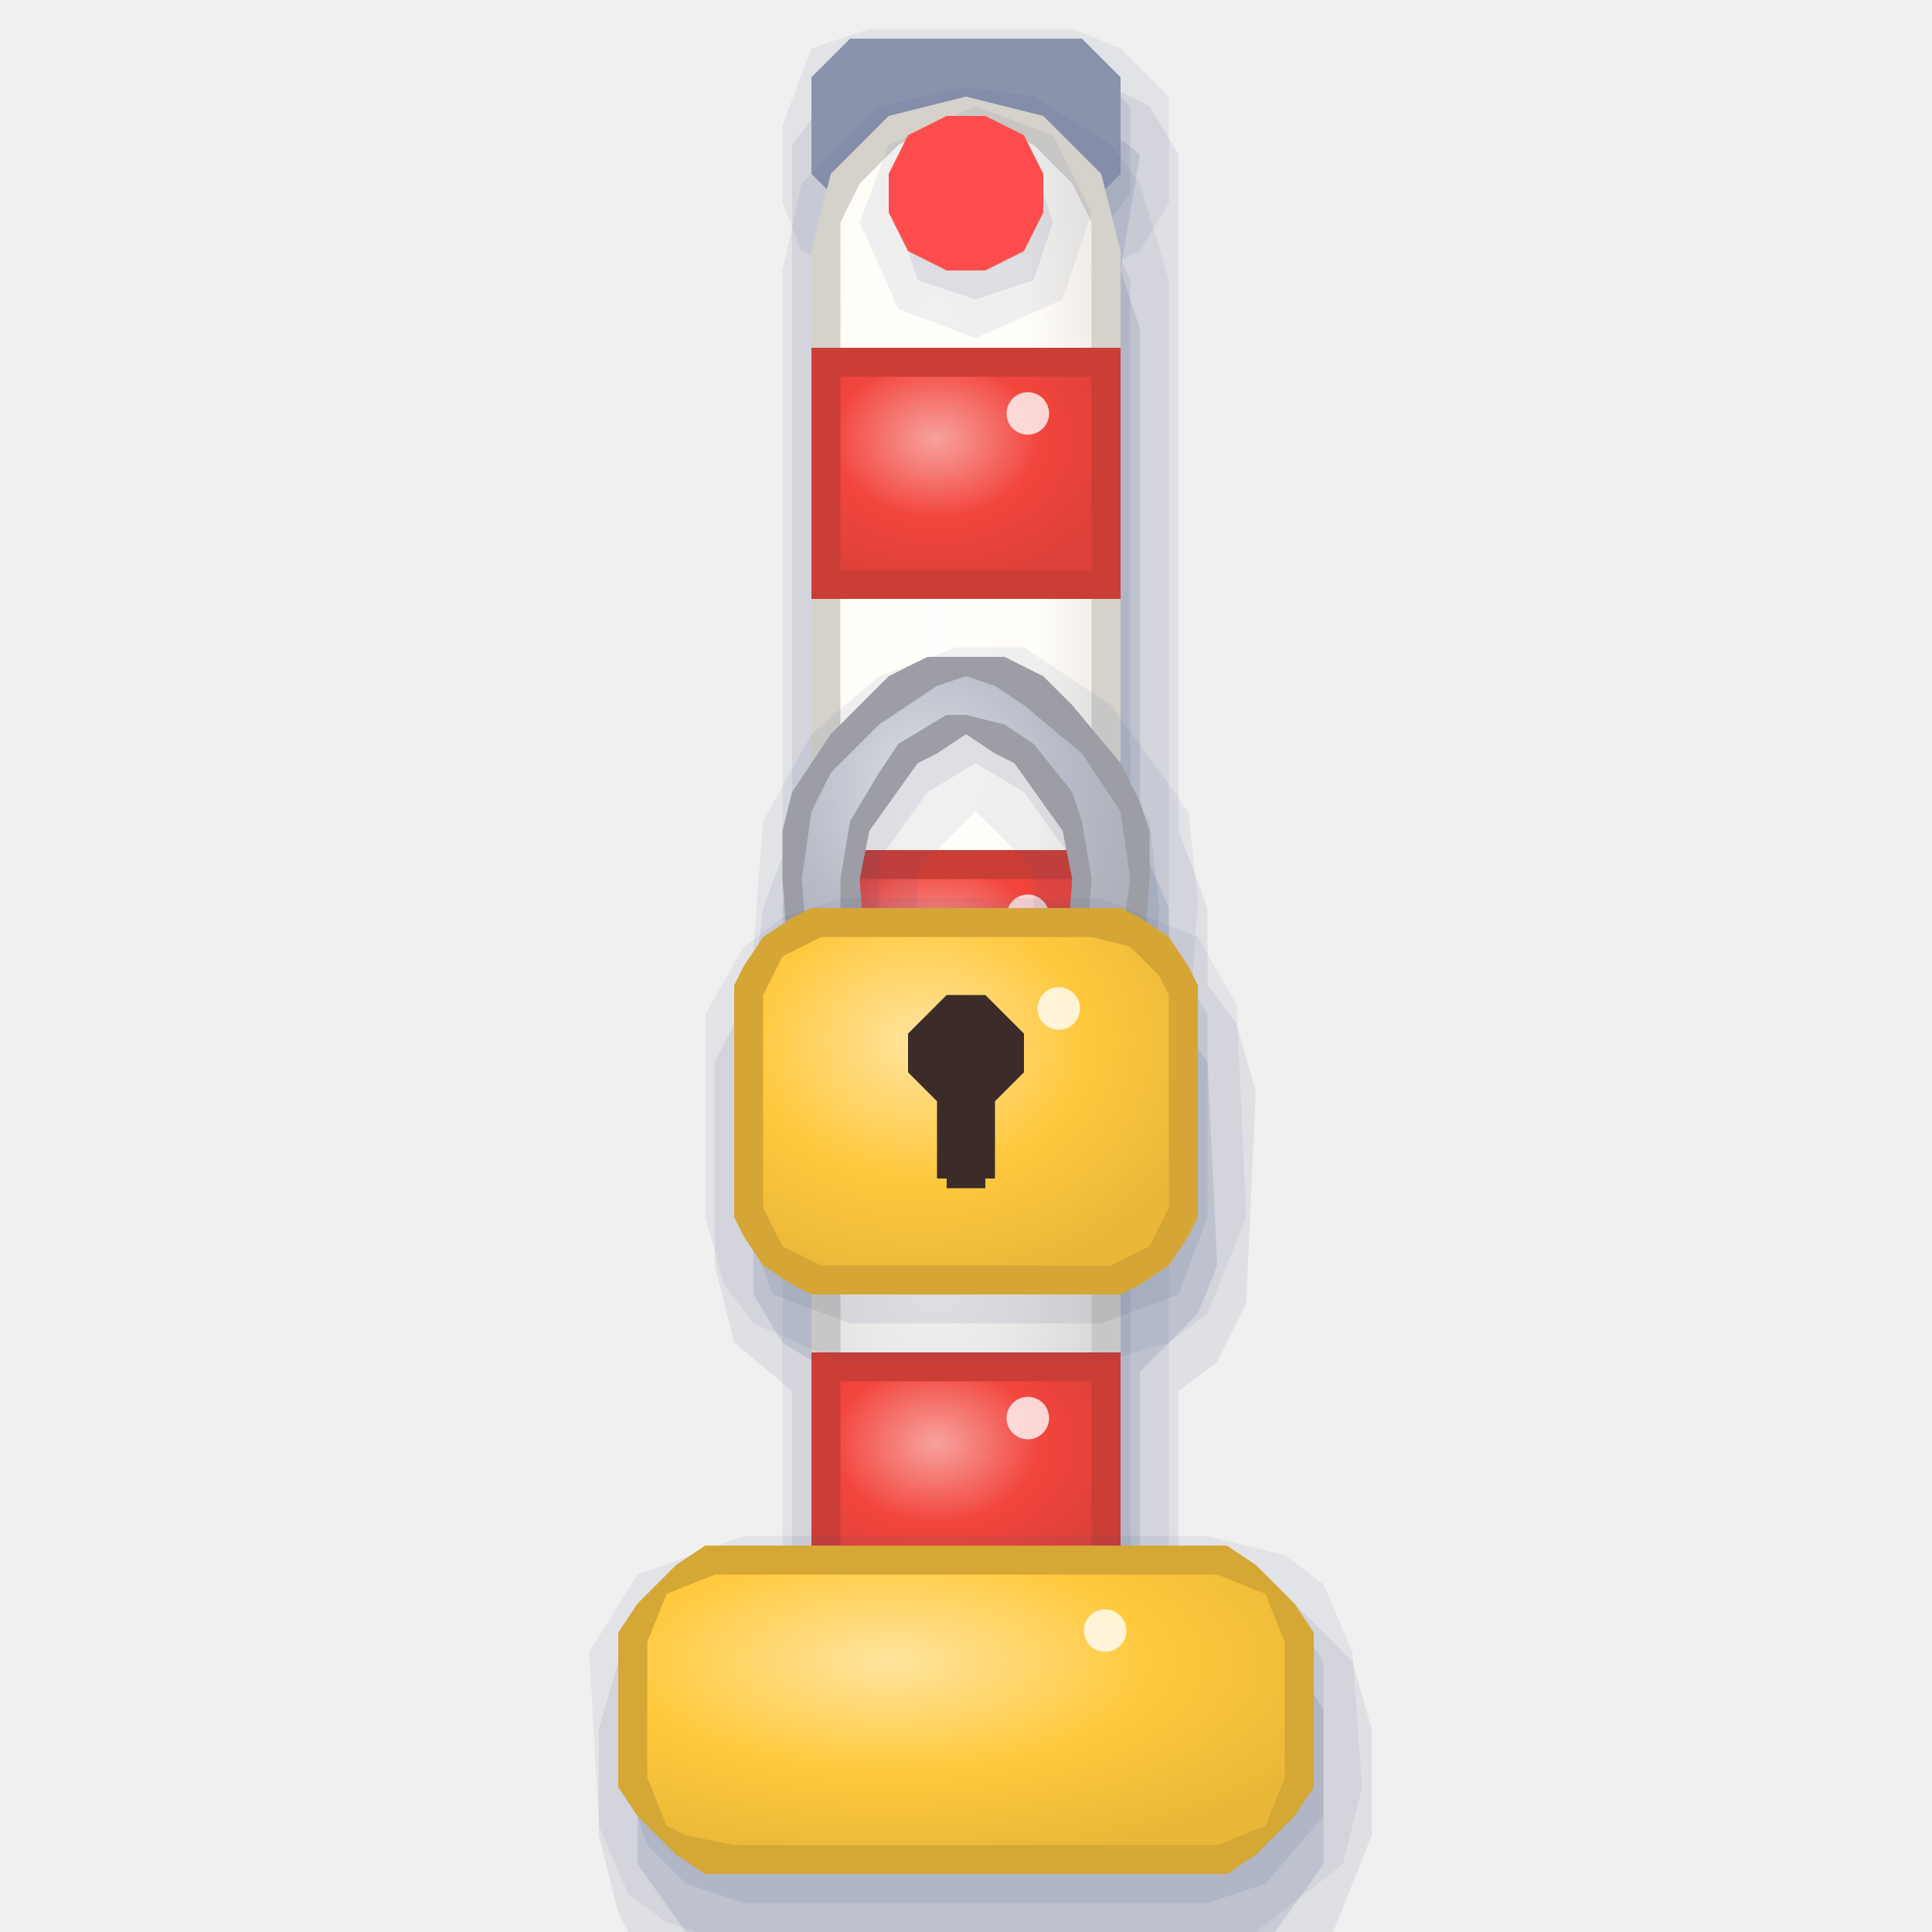
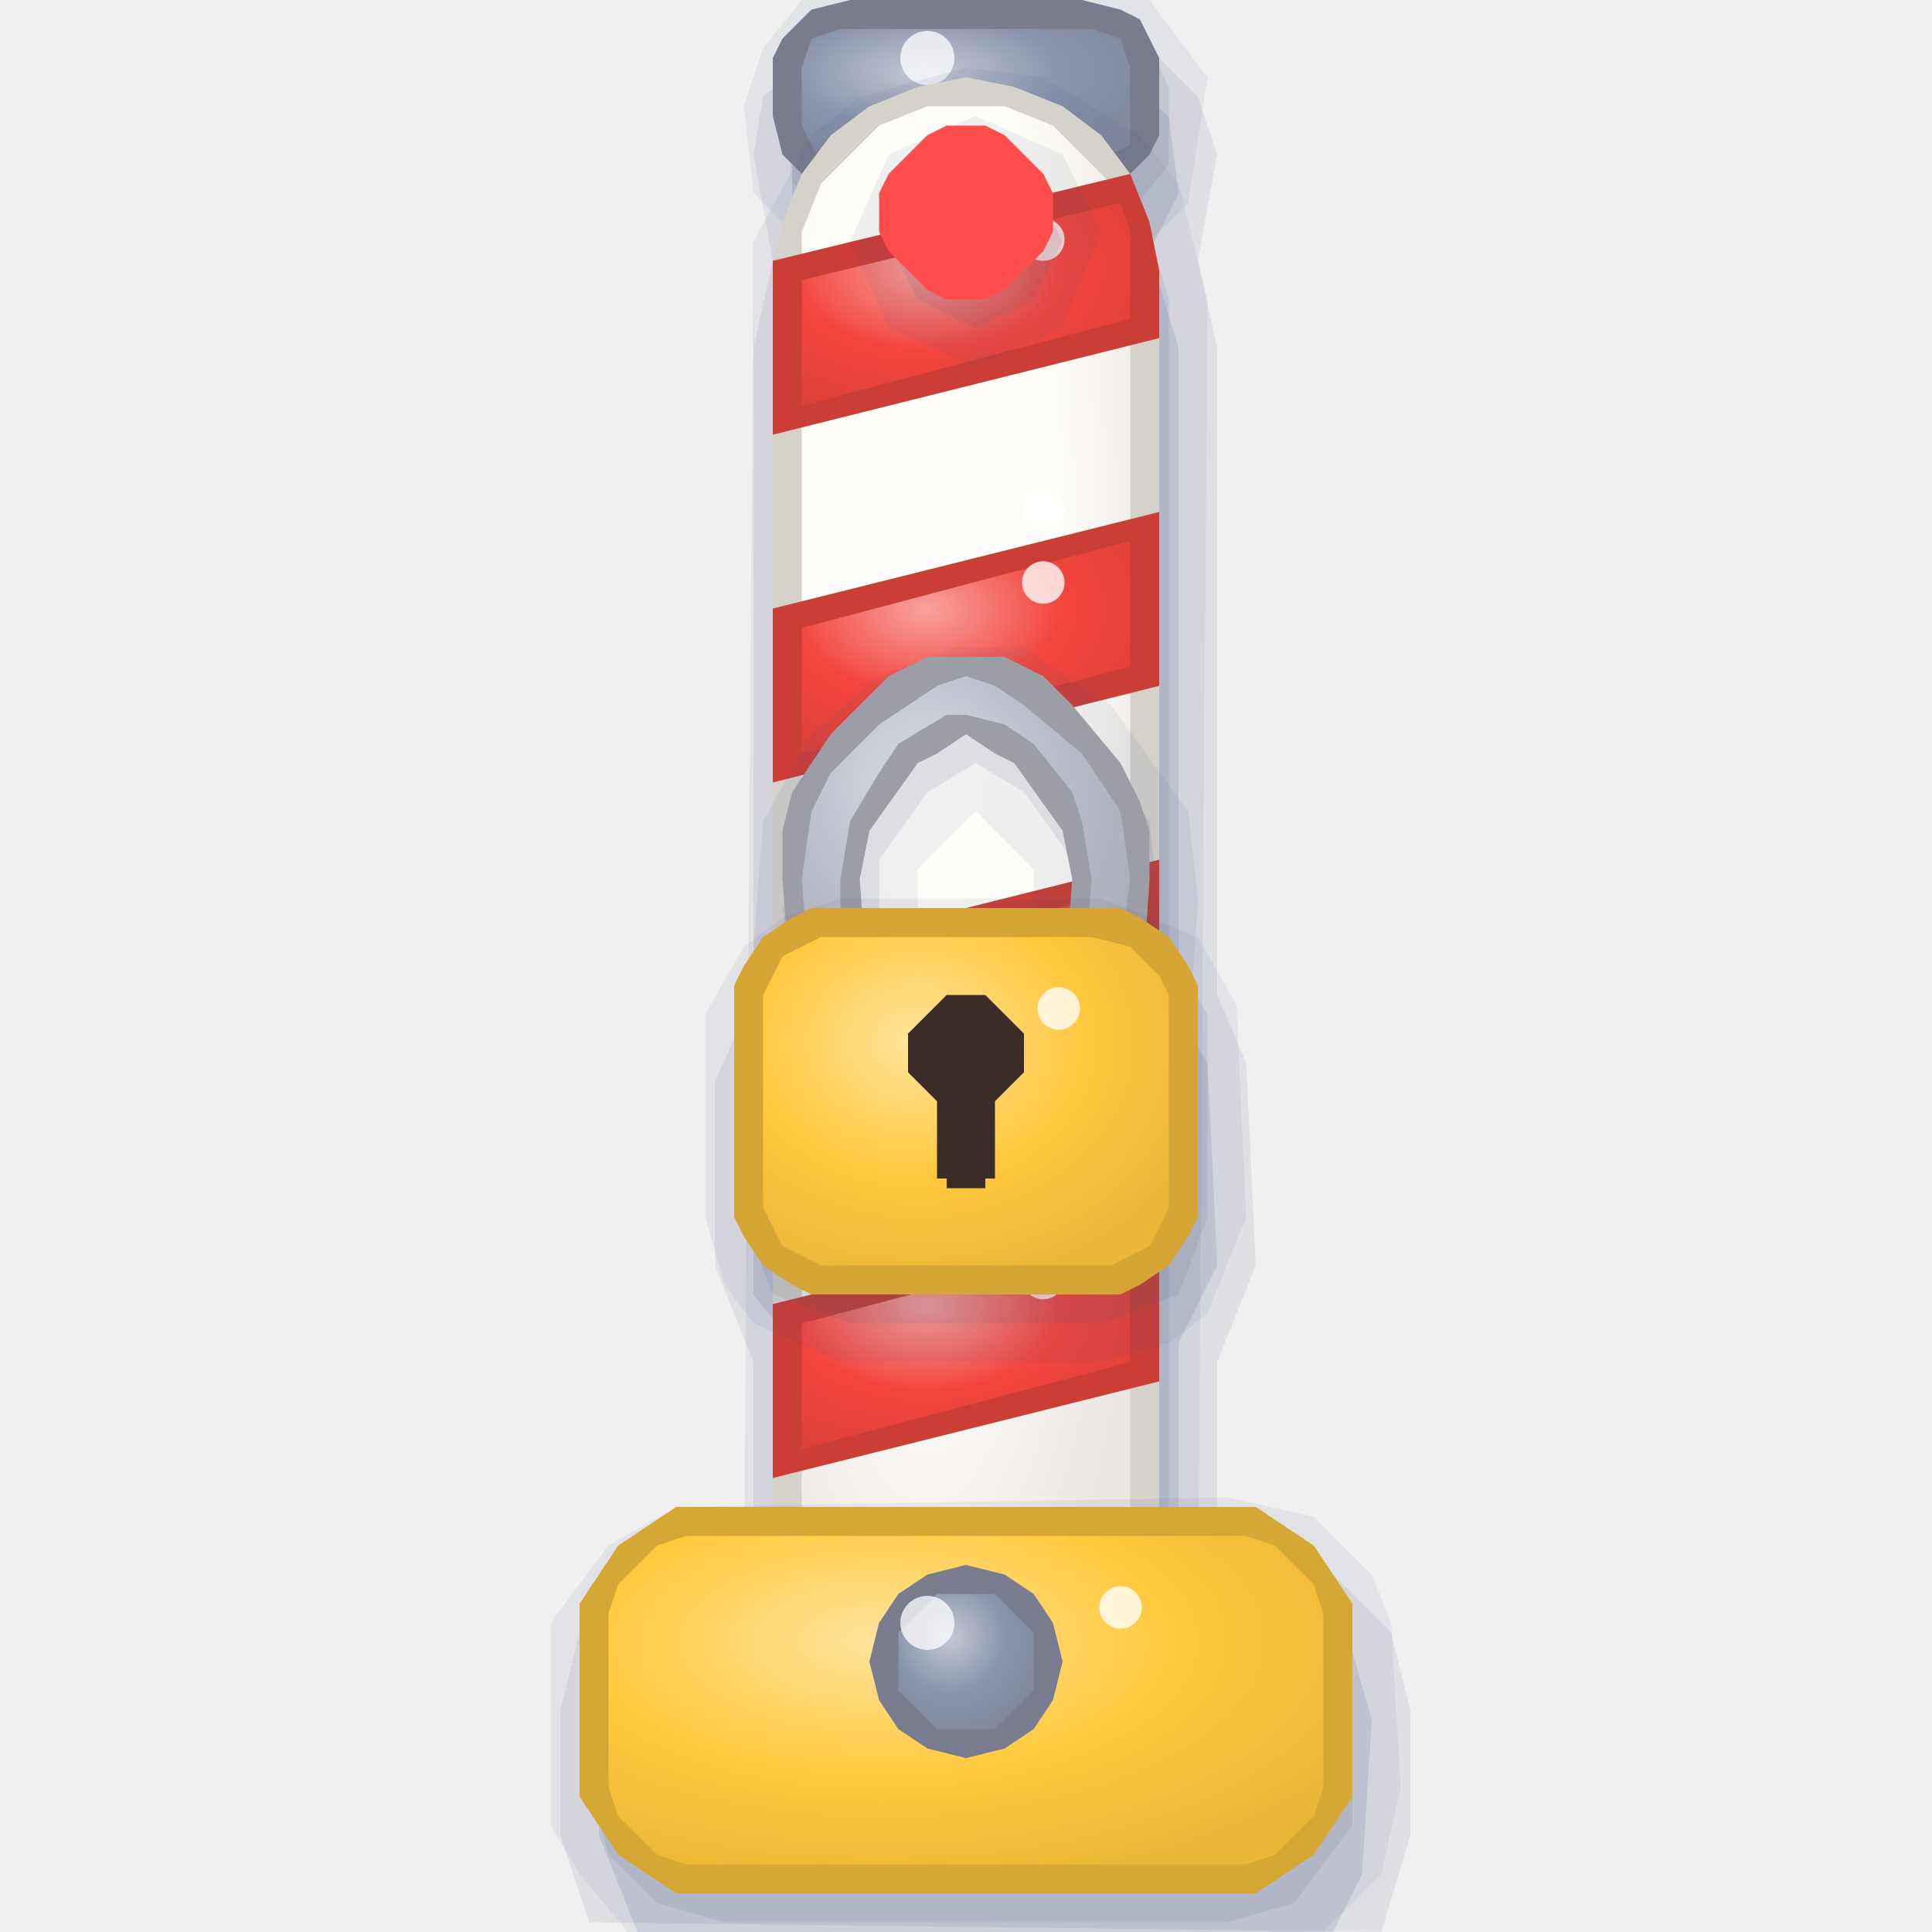
<svg xmlns="http://www.w3.org/2000/svg" viewBox="0 0 100 100" width="100" height="100">
  <defs>
    <radialGradient id="g1" cx="0.38" cy="0.32" r="0.75">
+       <stop offset="0" stop-color="#C4C9D6" />
+       <stop offset="0.55" stop-color="#8A93AC" />
+       <stop offset="1" stop-color="#81889D" />
+     </radialGradient>
+     <radialGradient id="g2" cx="0.38" cy="0.32" r="0.75">
      <stop offset="0" stop-color="#FFFEFC" />
      <stop offset="0.55" stop-color="#FFFDF8" />
      <stop offset="1" stop-color="#EAE7E2" />
    </radialGradient>
-     <radialGradient id="g2" cx="0.38" cy="0.32" r="0.75">
+     <radialGradient id="g3" cx="0.38" cy="0.32" r="0.75">
      <stop offset="0" stop-color="#F8A29E" />
      <stop offset="0.55" stop-color="#F2453D" />
      <stop offset="1" stop-color="#DE4139" />
    </radialGradient>
-     <radialGradient id="g3" cx="0.38" cy="0.32" r="0.75">
+     <radialGradient id="g4" cx="0.38" cy="0.32" r="0.75">
      <stop offset="0" stop-color="#FFE49E" />
      <stop offset="0.55" stop-color="#FFC93C" />
      <stop offset="1" stop-color="#EAB838" />
    </radialGradient>
-     <radialGradient id="g4" cx="0.38" cy="0.32" r="0.75">
+     <radialGradient id="g5" cx="0.38" cy="0.32" r="0.75">
      <stop offset="0" stop-color="#DCDEE4" />
      <stop offset="0.55" stop-color="#B8BCC8" />
      <stop offset="1" stop-color="#AAACB6" />
    </radialGradient>
-     <radialGradient id="g5" cx="0.38" cy="0.32" r="0.75">
+     <radialGradient id="g6" cx="0.38" cy="0.32" r="0.75">
      <stop offset="0" stop-color="#FFE49E" />
      <stop offset="0.55" stop-color="#FFC83D" />
      <stop offset="1" stop-color="#EAB739" />
    </radialGradient>
  </defs>
  <g transform="scale(0.5)">
-     <path d="M78 102l-4 8 0 21 2 8 6 5 0 20-12 2-6 6-2 7 0 11 2 8 1 2 73 0 4-10 0-11-2-7-6-6-12-2 0-20 4-3 3-6 1-22-2-7-3-4 0-8-3-8 0-70-3-5-4-2-26-1-4 3-3 4 0 71-3 8z" fill="#44527A" opacity=".10" />
-     <path d="M116 28l2-12-5-4-23 0-4 4 1 12-1 6 0 53-3 7 0 10-4 4-1 5 0 21 3 5 5 3 0 26-11 0-8 6-1 6 0 13 5 7 61 0 5-7 0-16-3-5-5-4-11 0 0-26 6-6 2-5-1-21-4-6 0-10-3-7 0-53z" fill="#44527A" opacity=".14" />
-     <path d="M111 3l-21 0-6 2-3 8 0 8 2 5 8 3 20 0 7-3 3-5 0-11-5-5z" fill="#44527A" opacity=".08" />
-     <path d="M111 7l4 2 2 2 0 9-3 4-23 1-5-3-1-11 3-3z" fill="#44527A" opacity=".11" />
-     <path d="M110 4l2 0 1 1 1 1 1 1 1 1 0 2 0 6 0 2-1 1-1 1-1 1-1 1-2 0-20 0-2 0-1-1-1-1-1-1-1-1 0-2 0-6 0-2 1-1 1-1 1-1 1-1 2 0z" fill="#8A93AC" />
-     <path d="M100 9l-9 2-4 4-4 4-2 9 0 137 2 9 4 5 8 5 6 1 9-3 5-3 3-5 3-9 0-136-3-10-3-4-8-5z" fill="#44527A" opacity=".08" />
-     <path d="M101 13l11 5 5 11 0 136-5 11-11 5-11-5-5-11 0-136 5-11z" fill="#44527A" opacity=".11" />
-     <path d="M100 10l4 1 4 1 3 3 3 3 1 4 1 4 0 136-1 4-1 4-3 3-3 3-4 1-4 1-4-1-4-1-3-3-3-3-1-4-1-4 0-136 1-4 1-4 3-3 3-3 4-1z" fill="#D5D1CB" />
-     <path d="M100 13l-3 0-4 2-2 2-2 2-2 4 0 3 0 136 0 3 2 4 2 2 2 2 4 2 3 0 3 0 4-2 2-2 2-2 2-4 0-3 0-136 0-3-2-4-2-2-2-2-4-2z" fill="url(#g1)" />
-     <circle cx="106.4" cy="53.7" r="2.2" fill="#FFFFFF" opacity=".78" />
-     <path d="M116 36l-32 0 0 26 32 0z" fill="#CB3E36" />
-     <path d="M113 39l-26 0 0 20 26 0z" fill="url(#g2)" />
-     <circle cx="106.4" cy="42.8" r="2.2" fill="#FFFFFF" opacity=".78" />
-     <path d="M116 88l-32 0 0 26 32 0z" fill="#CB3E36" />
-     <path d="M113 91l-26 0 0 20 26 0z" fill="url(#g2)" />
-     <circle cx="106.4" cy="94.8" r="2.2" fill="#FFFFFF" opacity=".78" />
-     <path d="M116 162l0-22-32 0 0 22 1 4 30 0z" fill="#CB3E36" />
-     <path d="M113 163l0-20-26 0 0 20z" fill="url(#g2)" />
-     <circle cx="106.4" cy="146.8" r="2.2" fill="#FFFFFF" opacity=".78" />
-     <path d="M113 22l-4-8-8-3-9 4-3 8 4 9 8 3 9-4z" fill="#44527A" opacity=".08" />
-     <path d="M109 23l-2 6-6 2-6-2-2-6 2-6 6-2 6 2z" fill="#44527A" opacity=".11" />
-     <path d="M108 20l0 2-1 2-1 2-2 1-2 1-2 0-2 0-2-1-2-1-1-2-1-2 0-2 0-2 1-2 1-2 2-1 2-1 2 0 2 0 2 1 2 1 1 2 1 2z" fill="#FF4D4D" />
-     <path d="M77 159l-11 4-5 8 1 18 3 7 4 3 3 1 58 0 9-7 2-8-1-14-3-7-4-3-8-2z" fill="#44527A" opacity=".08" />
-     <path d="M125 163l8 3 4 6 0 16-6 7-6 2-48 0-6-2-4-4-2-6 0-13 6-7 6-2z" fill="#44527A" opacity=".11" />
-     <path d="M124 160l3 0 3 2 2 2 2 2 2 3 0 3 0 13-2 3-2 2-2 2-3 2-3 0-48 0-3 0-3-2-2-2-2-2-2-3 0-3 0-13 2-3 2-2 2-2 3-2 3 0z" fill="#D5A735" />
-     <path d="M126 163l-52 0-5 2-2 5 0 14 2 5 2 1 5 1 50 0 5-2 2-5 0-12 0-2-2-5z" fill="url(#g3)" />
-     <circle cx="114.4" cy="168.8" r="2.2" fill="#FFFFFF" opacity=".78" />
+     <path d="M78 103l-4 9 0 19 4 10 0 19-11 2-7 7-2 8 0 13 3 9 82 1 3-10 0-13-2-8-7-7-11-2 0-19 4-10-1-21-3-7 0-67-2-9 2-11-2-6-5-5-5-1-25 0-5 2-5 4-1 6 2 11-2 9z" fill="#44527A" opacity=".10" />
+     <path d="M122 20l-1-8-5-4-28 0-6 6 0 8 3 4-3 10 0 69-4 8 0 21 4 5 0 25-10 0-8 7-2 7 0 12 4 10 72 0 3-6 1-16-2-7-9-7-9 0 0-25 4-8-1-21-3-5 0-69-3-10z" fill="#44527A" opacity=".14" />
+     <path d="M83 0l-4 5-2 6 1 9 5 5 6 2 24 0 6-2 4-4 2-13-6-8z" fill="#44527A" opacity=".08" />
+     <path d="M113 3l6 2 2 4 0 8-4 5-28 1-7-4-1-10 4-5z" fill="#44527A" opacity=".11" />
+     <path d="M112 0l4 1 2 1 2 4 0 8-1 2-3 3-4 1-24 0-4-1-3-3-1-4 0-6 1-2 3-3 4-1z" fill="#787C8E" />
+     <path d="M113 3l-26 0-3 1-1 3 0 6 2 4 3 0 25 0 4-2 0-3 0-4 0-1-1-3z" fill="url(#g1)" />
+     <circle cx="96" cy="6" r="2.8" fill="#FFFFFF" opacity=".75" />
+     <path d="M100 7l-11 3-5 4-6 11-1 138 3 11 4 6 10 6 7 1 7-1 9-6 7-11 1-138-3-12-4-5-10-6z" fill="#44527A" opacity=".08" />
+     <path d="M101 11l5 1 9 5 3 4 3 10 0 132-3 10-3 4-9 5-5 1-5-1-9-5-3-4-3-10 0-132 1-5 5-9 4-3z" fill="#44527A" opacity=".11" />
+     <path d="M100 8l5 1 5 2 4 3 3 4 2 5 1 5 0 132-1 5-2 5-3 4-4 3-5 2-5 1-5-1-5-2-4-3-3-4-2-5-1-5 0-132 1-5 2-5 3-4 4-3 5-2z" fill="#D5D1CB" />
+     <path d="M100 11l-4 0-5 2-3 3-3 3-2 5 0 4 0 132 0 4 2 5 3 3 3 3 5 2 4 0 4 0 5-2 3-3 3-3 2-5 0-4 0-132 0-4-2-5-3-3-3-3-5-2z" fill="url(#g2)" />
+     <circle cx="108" cy="52.7" r="2.2" fill="#FFFFFF" opacity=".78" />
+     <path d="M120 28l-1-5-2-5-37 9 0 18 40-10z" fill="#CB3E36" />
+     <path d="M83 29l0 13 34-9 0-9-1-3z" fill="url(#g3)" />
+     <circle cx="108" cy="24.8" r="2.2" fill="#FFFFFF" opacity=".78" />
+     <path d="M120 53l-40 10 0 18 40-10z" fill="#CB3E36" />
+     <path d="M117 56l-34 9 0 13 34-9z" fill="url(#g3)" />
+     <circle cx="108" cy="60.3" r="2.2" fill="#FFFFFF" opacity=".78" />
+     <path d="M120 89l-40 10 0 18 40-10z" fill="#CB3E36" />
+     <path d="M117 92l-34 9 0 13 34-9z" fill="url(#g3)" />
+     <circle cx="108" cy="96.3" r="2.2" fill="#FFFFFF" opacity=".78" />
+     <path d="M120 125l-40 10 0 18 40-10z" fill="#CB3E36" />
+     <path d="M117 128l-34 9 0 13 34-9z" fill="url(#g3)" />
+     <circle cx="108" cy="132.3" r="2.2" fill="#FFFFFF" opacity=".78" />
+     <path d="M86 174l4 3 5 2 5 1 5-1 5-2 4-3 3-4 2-5 1-4-37 9z" fill="#CB3E36" />
+     <path d="M88 172l3 3 5 2 4 0 4 0 5-2 3-3 3-3 2-4z" fill="url(#g3)" />
+     <circle cx="99" cy="167.5" r="2.7" fill="#FFFFFF" opacity=".75" />
+     <path d="M114 24l-4-8-9-4-9 4-4 9 4 9 9 4 9-4z" fill="#44527A" opacity=".08" />
+     <path d="M110 25l-3 6-6 3-6-3-3-6 3-6 6-3 6 3z" fill="#44527A" opacity=".11" />
+     <path d="M109 22l0 2-1 2-2 2-2 2-2 1-2 0-2 0-2-1-2-2-2-2-1-2 0-2 0-2 1-2 2-2 2-2 2-1 2 0 2 0 2 1 2 2 2 2 1 2z" fill="#FF4D4D" />
+     <path d="M127 155l-57 1-7 4-6 8 0 21 3 5 5 6 72 0 6-6 2-9-1-17-2-5-6-6z" fill="#44527A" opacity=".08" />
+     <path d="M127 159l10 4 3 6 0 20-6 8-7 2-52 0-7-2-5-5-2-7 0-16 7-8 7-2z" fill="#44527A" opacity=".11" />
+     <path d="M126 156l4 0 3 2 3 2 2 3 2 3 0 4 0 12 0 4-2 3-2 3-3 2-3 2-4 0-52 0-4 0-3-2-3-2-2-3-2-3 0-4 0-12 0-4 2-3 2-3 3-2 3-2 4 0z" fill="#D5A735" />
+     <path d="M126 159l-52 0-3 0-3 1-2 2-2 2-1 3 0 15 0 3 1 3 2 2 2 2 3 1 3 0 52 0 3 0 3-1 2-2 2-2 1-3 0-3 0-15-1-3-2-2-2-2-3-1z" fill="url(#g4)" />
+     <circle cx="116" cy="166.4" r="2.2" fill="#FFFFFF" opacity=".78" />
+     <path d="M110 172l-1-4-2-3-3-2-4-1-4 1-3 2-2 3-1 4 1 4 2 3 3 2 4 1 4-1 3-2 2-3z" fill="#787C8E" />
+     <path d="M107 172l0-3-2-2-2-2-3 0-3 0-2 2-2 2 0 3 0 3 2 2 2 2 3 0 3 0 2-2 2-2z" fill="url(#g1)" />
+     <circle cx="96" cy="168" r="2.8" fill="#FFFFFF" opacity=".75" />
    <path d="M95 110l0-20 6-6 6 6 0 17 1 5 4 3 5 0 4-2 2-4 1-16-1-9-8-11-9-6-7 0-8 3-7 6-5 9-1 13 2 14 5 3 6-1z" fill="#44527A" opacity=".08" />
    <path d="M91 104l0-15 5-7 5-3 5 3 5 7 0 20 4 2 4-3 1-14-1-9-7-9-7-5-5 0-7 2-10 12-2 9 2 15 3 2 3 0z" fill="#44527A" opacity=".11" />
    <path d="M90 105l-1-14 1-5 5-7 2-1 3-2 3 2 2 1 5 7 1 5-1 13 0 2 2 2 2 0 3 0 1-2 1-15 0-5-1-3-2-4-5-6-3-3-4-2-4 0-4 0-4 2-6 6-4 6-1 4 0 5 1 13 0 2 3 2 3 0z" fill="#9C9DA5" />
-     <path d="M87 105l0-14 1-6 3-5 2-3 5-3 2 0 4 1 3 2 4 5 1 3 1 6-1 13 2 2 1-1 2-14-1-7-4-6-6-5-3-2-3-1-3 1-6 4-5 5-2 4-1 7 1 13 1 1 1 1z" fill="url(#g4)" />
+     <path d="M87 105l0-14 1-6 3-5 2-3 5-3 2 0 4 1 3 2 4 5 1 3 1 6-1 13 2 2 1-1 2-14-1-7-4-6-6-5-3-2-3-1-3 1-6 4-5 5-2 4-1 7 1 13 1 1 1 1z" fill="url(#g5)" />
    <path d="M114 93l-27 0-6 2-4 3-4 7 0 21 2 7 3 4 9 4 27 0 7-2 4-3 4-10-1-22-4-7z" fill="#44527A" opacity=".08" />
    <path d="M114 97l8 3 3 5 0 21-3 8-8 3-26 0-8-3-3-8 0-18 3-8 8-3z" fill="#44527A" opacity=".11" />
    <path d="M87 94l29 0 2 1 3 2 2 3 1 2 0 21 0 3-1 2-2 3-3 2-2 1-3 0-26 0-3 0-2-1-3-2-2-3-1-2 0-3 0-18 0-3 1-2 2-3 3-2 2-1z" fill="#D5A636" />
-     <path d="M113 97l-26 0-2 0-4 2-2 4 0 2 0 18 0 2 2 4 4 2 2 0 26 0 2 0 4-2 2-4 0-2 0-20-1-2-3-3z" fill="url(#g5)" />
+     <path d="M113 97l-26 0-2 0-4 2-2 4 0 2 0 18 0 2 2 4 4 2 2 0 26 0 2 0 4-2 2-4 0-2 0-20-1-2-3-3z" fill="url(#g6)" />
    <circle cx="109.6" cy="104.4" r="2.2" fill="#FFFFFF" opacity=".78" />
    <path d="M103 114l1-1 1-1 1-1 0-2 0-2-1-1-1-1-1-1-1-1-2 0-2 0-1 1-1 1-1 1-1 1 0 2 0 2 1 1 1 1 1 1 0 7 0 1 1 0 0 1 1 0 2 0 1 0 0-1 1 0 0-1z" fill="#3B2C29" />
  </g>
</svg>
